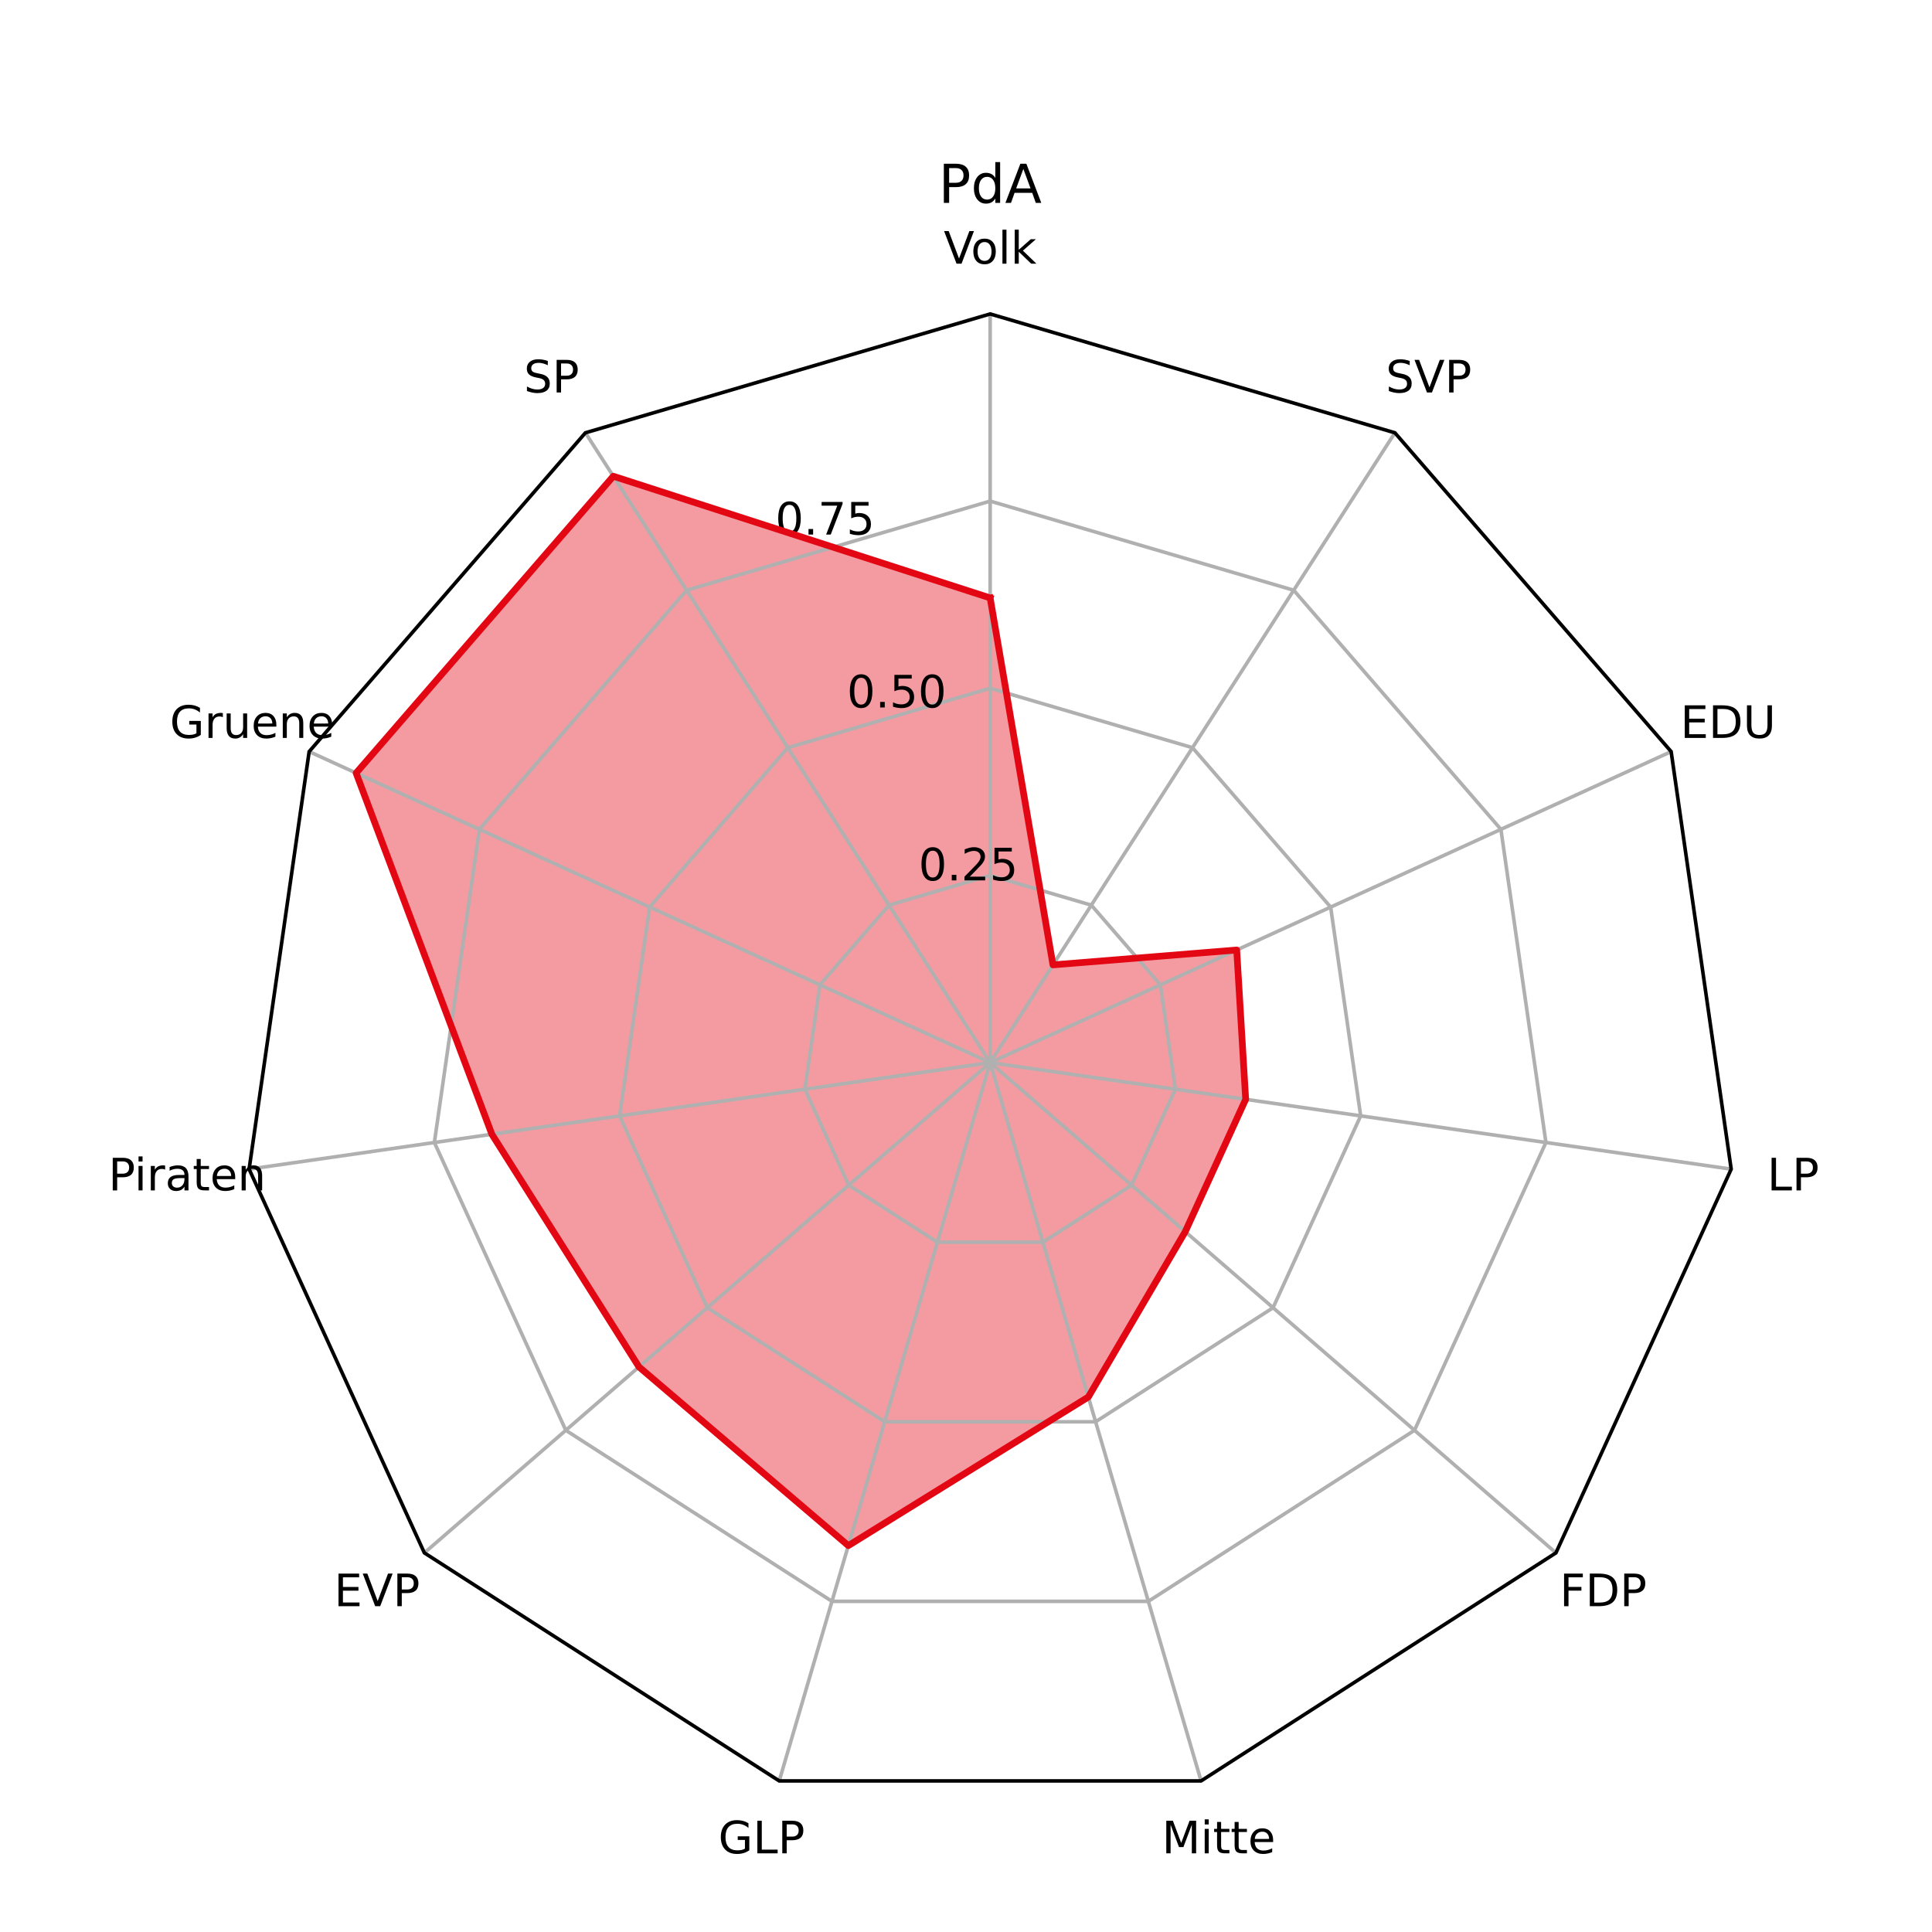
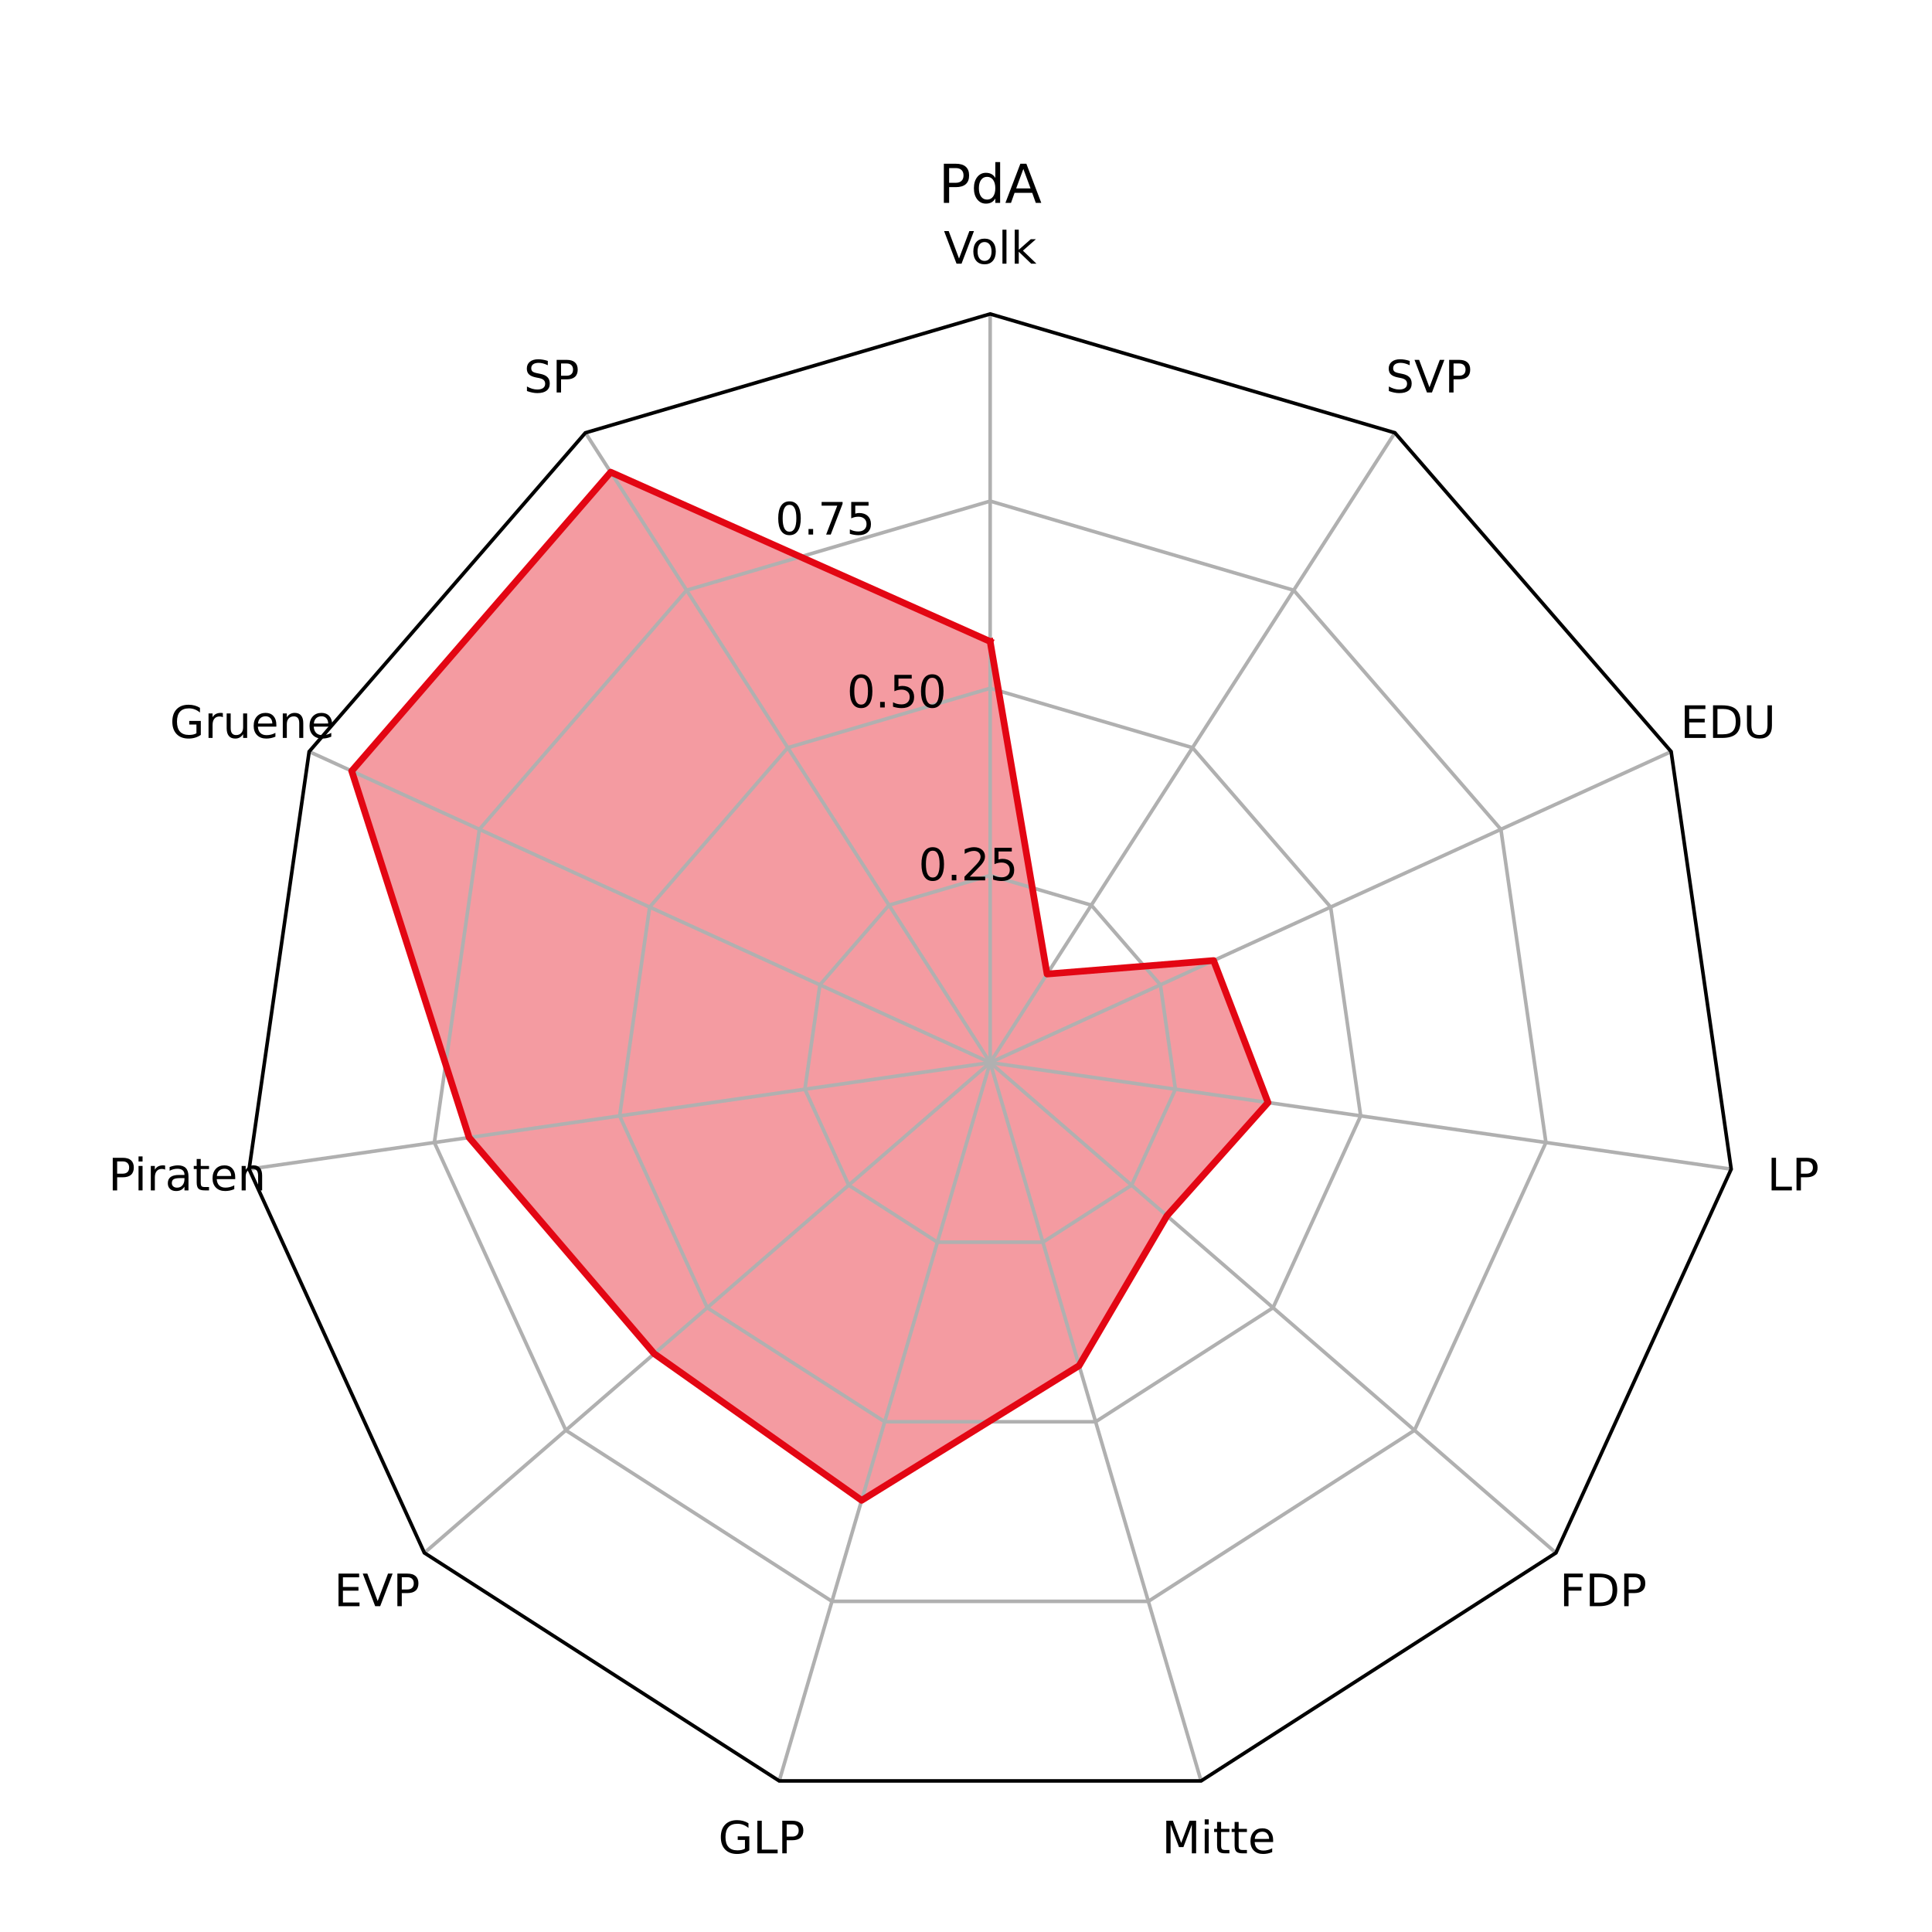
<svg xmlns="http://www.w3.org/2000/svg" xmlns:xlink="http://www.w3.org/1999/xlink" width="432pt" height="432pt" viewBox="0 0 432 432" version="1.1">
  <defs>
    <style type="text/css">*{stroke-linejoin: round; stroke-linecap: butt}</style>
  </defs>
  <g id="figure_1">
    <g id="patch_1">
      <path d="M 0 432  L 432 432  L 432 0  L 0 0  z " style="fill: #ffffff" />
    </g>
    <g id="axes_1">
      <g id="patch_2">
        <path d="M 221.4 70.2  L 130.897 96.774  L 69.128 168.06  L 55.704 261.424  L 94.888 347.224  L 174.238 398.219  L 268.562 398.219  L 347.912 347.224  L 387.096 261.424  L 373.672 168.06  L 311.903 96.774  z " style="fill: #ffffff" />
      </g>
      <g id="patch_3">
-         <path d="M 221.4 133.697  L 137.138 106.486  L 79.629 172.855  L 109.984 253.619  L 142.875 305.642  L 189.688 345.603  L 243.355 312.371  L 265.025 275.401  L 278.537 245.815  L 276.533 212.422  L 235.444 215.748  z " clip-path="url(#p531c592d51)" style="fill: #e30613; opacity: 0.4; stroke: #e30613; stroke-linejoin: miter" />
+         <path d="M 221.4 143.438  L 136.553 105.576  L 78.645 172.406  L 104.895 254.351  L 146.283 302.689  L 192.661 335.477  L 241.296 305.361  L 260.935 271.857  L 283.536 246.534  L 271.364 214.782  L 234.127 217.796  z " clip-path="url(#pac99f06e7a)" style="fill: #e30613; opacity: 0.4; stroke: #e30613; stroke-linejoin: miter" />
      </g>
      <g id="matplotlib.axis_1">
        <g id="xtick_1">
          <g id="line2d_1">
-             <path d="M 221.4 237.6  L 221.4 222.382  L 221.4 207.164  L 221.4 191.945  L 221.4 176.727  L 221.4 161.509  L 221.4 146.291  L 221.4 131.073  L 221.4 115.855  L 221.4 100.636  L 221.4 85.418  L 221.4 70.2  " clip-path="url(#p531c592d51)" style="fill: none; stroke: #b0b0b0; stroke-width: 0.8; stroke-linecap: square" />
+             <path d="M 221.4 237.6  L 221.4 222.382  L 221.4 207.164  L 221.4 191.945  L 221.4 176.727  L 221.4 161.509  L 221.4 146.291  L 221.4 131.073  L 221.4 115.855  L 221.4 100.636  L 221.4 85.418  L 221.4 70.2  " clip-path="url(#pac99f06e7a)" style="fill: none; stroke: #b0b0b0; stroke-width: 0.8; stroke-linecap: square" />
          </g>
          <g id="text_1">
-             <g transform="translate(211.0234 58.95938)scale(0.1 -0.1)">
+             <g transform="translate(211.0234 58.95938) scale(0.1 -0.1)">
              <defs>
                <path id="DejaVuSans-56" d="M 1831 0  L 50 4666  L 709 4666  L 2188 738  L 3669 4666  L 4325 4666  L 2547 0  L 1831 0  z " transform="scale(0.015625)" />
                <path id="DejaVuSans-6f" d="M 1959 3097  Q 1497 3097 1228 2736  Q 959 2375 959 1747  Q 959 1119 1226 758  Q 1494 397 1959 397  Q 2419 397 2687 759  Q 2956 1122 2956 1747  Q 2956 2369 2687 2733  Q 2419 3097 1959 3097  z M 1959 3584  Q 2709 3584 3137 3096  Q 3566 2609 3566 1747  Q 3566 888 3137 398  Q 2709 -91 1959 -91  Q 1206 -91 779 398  Q 353 888 353 1747  Q 353 2609 779 3096  Q 1206 3584 1959 3584  z " transform="scale(0.015625)" />
                <path id="DejaVuSans-6c" d="M 603 4863  L 1178 4863  L 1178 0  L 603 0  L 603 4863  z " transform="scale(0.015625)" />
                <path id="DejaVuSans-6b" d="M 581 4863  L 1159 4863  L 1159 1991  L 2875 3500  L 3609 3500  L 1753 1863  L 3688 0  L 2938 0  L 1159 1709  L 1159 0  L 581 0  L 581 4863  z " transform="scale(0.015625)" />
              </defs>
              <use xlink:href="#DejaVuSans-56" />
              <use xlink:href="#DejaVuSans-6f" x="60.658" />
              <use xlink:href="#DejaVuSans-6c" x="121.84" />
              <use xlink:href="#DejaVuSans-6b" x="149.623" />
            </g>
          </g>
        </g>
        <g id="xtick_2">
          <g id="line2d_2">
-             <path d="M 221.4 237.6  L 213.172 224.798  L 204.945 211.995  L 196.717 199.193  L 188.49 186.391  L 180.262 173.588  L 172.035 160.786  L 163.807 147.984  L 155.579 135.181  L 147.352 122.379  L 139.124 109.577  L 130.897 96.774  " clip-path="url(#p531c592d51)" style="fill: none; stroke: #b0b0b0; stroke-width: 0.8; stroke-linecap: square" />
+             <path d="M 221.4 237.6  L 213.172 224.798  L 204.945 211.995  L 196.717 199.193  L 188.49 186.391  L 180.262 173.588  L 172.035 160.786  L 163.807 147.984  L 155.579 135.181  L 147.352 122.379  L 139.124 109.577  L 130.897 96.774  " clip-path="url(#pac99f06e7a)" style="fill: none; stroke: #b0b0b0; stroke-width: 0.8; stroke-linecap: square" />
          </g>
          <g id="text_2">
-             <g transform="translate(117.1387 87.75598)scale(0.1 -0.1)">
+             <g transform="translate(117.1387 87.75598) scale(0.1 -0.1)">
              <defs>
                <path id="DejaVuSans-53" d="M 3425 4513  L 3425 3897  Q 3066 4069 2747 4153  Q 2428 4238 2131 4238  Q 1616 4238 1336 4038  Q 1056 3838 1056 3469  Q 1056 3159 1242 3001  Q 1428 2844 1947 2747  L 2328 2669  Q 3034 2534 3370 2195  Q 3706 1856 3706 1288  Q 3706 609 3251 259  Q 2797 -91 1919 -91  Q 1588 -91 1214 -16  Q 841 59 441 206  L 441 856  Q 825 641 1194 531  Q 1563 422 1919 422  Q 2459 422 2753 634  Q 3047 847 3047 1241  Q 3047 1584 2836 1778  Q 2625 1972 2144 2069  L 1759 2144  Q 1053 2284 737 2584  Q 422 2884 422 3419  Q 422 4038 858 4394  Q 1294 4750 2059 4750  Q 2388 4750 2728 4690  Q 3069 4631 3425 4513  z " transform="scale(0.015625)" />
                <path id="DejaVuSans-50" d="M 1259 4147  L 1259 2394  L 2053 2394  Q 2494 2394 2734 2622  Q 2975 2850 2975 3272  Q 2975 3691 2734 3919  Q 2494 4147 2053 4147  L 1259 4147  z M 628 4666  L 2053 4666  Q 2838 4666 3239 4311  Q 3641 3956 3641 3272  Q 3641 2581 3239 2228  Q 2838 1875 2053 1875  L 1259 1875  L 1259 0  L 628 0  L 628 4666  z " transform="scale(0.015625)" />
              </defs>
              <use xlink:href="#DejaVuSans-53" />
              <use xlink:href="#DejaVuSans-50" x="63.477" />
            </g>
          </g>
        </g>
        <g id="xtick_3">
          <g id="line2d_3">
-             <path d="M 221.4 237.6  L 207.557 231.278  L 193.714 224.956  L 179.871 218.634  L 166.028 212.313  L 152.185 205.991  L 138.342 199.669  L 124.499 193.347  L 110.656 187.025  L 96.813 180.703  L 82.971 174.381  L 69.128 168.06  " clip-path="url(#p531c592d51)" style="fill: none; stroke: #b0b0b0; stroke-width: 0.8; stroke-linecap: square" />
+             <path d="M 221.4 237.6  L 207.557 231.278  L 193.714 224.956  L 179.871 218.634  L 166.028 212.313  L 152.185 205.991  L 138.342 199.669  L 124.499 193.347  L 110.656 187.025  L 96.813 180.703  L 82.971 174.381  L 69.128 168.06  " clip-path="url(#pac99f06e7a)" style="fill: none; stroke: #b0b0b0; stroke-width: 0.8; stroke-linecap: square" />
          </g>
          <g id="text_3">
-             <g transform="translate(37.97244 165.0031)scale(0.1 -0.1)">
+             <g transform="translate(37.97244 165.0031) scale(0.1 -0.1)">
              <defs>
                <path id="DejaVuSans-47" d="M 3809 666  L 3809 1919  L 2778 1919  L 2778 2438  L 4434 2438  L 4434 434  Q 4069 175 3628 42  Q 3188 -91 2688 -91  Q 1594 -91 976 548  Q 359 1188 359 2328  Q 359 3472 976 4111  Q 1594 4750 2688 4750  Q 3144 4750 3555 4637  Q 3966 4525 4313 4306  L 4313 3634  Q 3963 3931 3569 4081  Q 3175 4231 2741 4231  Q 1884 4231 1454 3753  Q 1025 3275 1025 2328  Q 1025 1384 1454 906  Q 1884 428 2741 428  Q 3075 428 3337 486  Q 3600 544 3809 666  z " transform="scale(0.015625)" />
                <path id="DejaVuSans-72" d="M 2631 2963  Q 2534 3019 2420 3045  Q 2306 3072 2169 3072  Q 1681 3072 1420 2755  Q 1159 2438 1159 1844  L 1159 0  L 581 0  L 581 3500  L 1159 3500  L 1159 2956  Q 1341 3275 1631 3429  Q 1922 3584 2338 3584  Q 2397 3584 2469 3576  Q 2541 3569 2628 3553  L 2631 2963  z " transform="scale(0.015625)" />
                <path id="DejaVuSans-75" d="M 544 1381  L 544 3500  L 1119 3500  L 1119 1403  Q 1119 906 1312 657  Q 1506 409 1894 409  Q 2359 409 2629 706  Q 2900 1003 2900 1516  L 2900 3500  L 3475 3500  L 3475 0  L 2900 0  L 2900 538  Q 2691 219 2414 64  Q 2138 -91 1772 -91  Q 1169 -91 856 284  Q 544 659 544 1381  z M 1991 3584  L 1991 3584  z " transform="scale(0.015625)" />
                <path id="DejaVuSans-65" d="M 3597 1894  L 3597 1613  L 953 1613  Q 991 1019 1311 708  Q 1631 397 2203 397  Q 2534 397 2845 478  Q 3156 559 3463 722  L 3463 178  Q 3153 47 2828 -22  Q 2503 -91 2169 -91  Q 1331 -91 842 396  Q 353 884 353 1716  Q 353 2575 817 3079  Q 1281 3584 2069 3584  Q 2775 3584 3186 3129  Q 3597 2675 3597 1894  z M 3022 2063  Q 3016 2534 2758 2815  Q 2500 3097 2075 3097  Q 1594 3097 1305 2825  Q 1016 2553 972 2059  L 3022 2063  z " transform="scale(0.015625)" />
                <path id="DejaVuSans-6e" d="M 3513 2113  L 3513 0  L 2938 0  L 2938 2094  Q 2938 2591 2744 2837  Q 2550 3084 2163 3084  Q 1697 3084 1428 2787  Q 1159 2491 1159 1978  L 1159 0  L 581 0  L 581 3500  L 1159 3500  L 1159 2956  Q 1366 3272 1645 3428  Q 1925 3584 2291 3584  Q 2894 3584 3203 3211  Q 3513 2838 3513 2113  z " transform="scale(0.015625)" />
              </defs>
              <use xlink:href="#DejaVuSans-47" />
              <use xlink:href="#DejaVuSans-72" x="77.49" />
              <use xlink:href="#DejaVuSans-75" x="118.604" />
              <use xlink:href="#DejaVuSans-65" x="181.982" />
              <use xlink:href="#DejaVuSans-6e" x="243.506" />
              <use xlink:href="#DejaVuSans-65" x="306.885" />
            </g>
          </g>
        </g>
        <g id="xtick_4">
          <g id="line2d_4">
-             <path d="M 221.4 237.6  L 206.337 239.766  L 191.273 241.932  L 176.21 244.097  L 161.147 246.263  L 146.084 248.429  L 131.02 250.595  L 115.957 252.76  L 100.894 254.926  L 85.83 257.092  L 70.767 259.258  L 55.704 261.424  " clip-path="url(#p531c592d51)" style="fill: none; stroke: #b0b0b0; stroke-width: 0.8; stroke-linecap: square" />
+             <path d="M 221.4 237.6  L 206.337 239.766  L 191.273 241.932  L 176.21 244.097  L 161.147 246.263  L 146.084 248.429  L 131.02 250.595  L 115.957 252.76  L 100.894 254.926  L 85.83 257.092  L 70.767 259.258  L 55.704 261.424  " clip-path="url(#pac99f06e7a)" style="fill: none; stroke: #b0b0b0; stroke-width: 0.8; stroke-linecap: square" />
          </g>
          <g id="text_4">
-             <g transform="translate(24.22998 266.1753)scale(0.1 -0.1)">
+             <g transform="translate(24.22998 266.1753) scale(0.1 -0.1)">
              <defs>
                <path id="DejaVuSans-69" d="M 603 3500  L 1178 3500  L 1178 0  L 603 0  L 603 3500  z M 603 4863  L 1178 4863  L 1178 4134  L 603 4134  L 603 4863  z " transform="scale(0.015625)" />
                <path id="DejaVuSans-61" d="M 2194 1759  Q 1497 1759 1228 1600  Q 959 1441 959 1056  Q 959 750 1161 570  Q 1363 391 1709 391  Q 2188 391 2477 730  Q 2766 1069 2766 1631  L 2766 1759  L 2194 1759  z M 3341 1997  L 3341 0  L 2766 0  L 2766 531  Q 2569 213 2275 61  Q 1981 -91 1556 -91  Q 1019 -91 701 211  Q 384 513 384 1019  Q 384 1609 779 1909  Q 1175 2209 1959 2209  L 2766 2209  L 2766 2266  Q 2766 2663 2505 2880  Q 2244 3097 1772 3097  Q 1472 3097 1187 3025  Q 903 2953 641 2809  L 641 3341  Q 956 3463 1253 3523  Q 1550 3584 1831 3584  Q 2591 3584 2966 3190  Q 3341 2797 3341 1997  z " transform="scale(0.015625)" />
                <path id="DejaVuSans-74" d="M 1172 4494  L 1172 3500  L 2356 3500  L 2356 3053  L 1172 3053  L 1172 1153  Q 1172 725 1289 603  Q 1406 481 1766 481  L 2356 481  L 2356 0  L 1766 0  Q 1100 0 847 248  Q 594 497 594 1153  L 594 3053  L 172 3053  L 172 3500  L 594 3500  L 594 4494  L 1172 4494  z " transform="scale(0.015625)" />
              </defs>
              <use xlink:href="#DejaVuSans-50" />
              <use xlink:href="#DejaVuSans-69" x="58.053" />
              <use xlink:href="#DejaVuSans-72" x="85.836" />
              <use xlink:href="#DejaVuSans-61" x="126.949" />
              <use xlink:href="#DejaVuSans-74" x="188.229" />
              <use xlink:href="#DejaVuSans-65" x="227.438" />
              <use xlink:href="#DejaVuSans-6e" x="288.961" />
            </g>
          </g>
        </g>
        <g id="xtick_5">
          <g id="line2d_5">
-             <path d="M 221.4 237.6  L 209.899 247.566  L 198.398 257.532  L 186.897 267.497  L 175.395 277.463  L 163.894 287.429  L 152.393 297.395  L 140.892 307.361  L 129.391 317.326  L 117.89 327.292  L 106.389 337.258  L 94.888 347.224  " clip-path="url(#p531c592d51)" style="fill: none; stroke: #b0b0b0; stroke-width: 0.8; stroke-linecap: square" />
+             <path d="M 221.4 237.6  L 209.899 247.566  L 198.398 257.532  L 186.897 267.497  L 175.395 277.463  L 163.894 287.429  L 152.393 297.395  L 140.892 307.361  L 129.391 317.326  L 117.89 327.292  L 106.389 337.258  L 94.888 347.224  " clip-path="url(#pac99f06e7a)" style="fill: none; stroke: #b0b0b0; stroke-width: 0.8; stroke-linecap: square" />
          </g>
          <g id="text_5">
-             <g transform="translate(74.7125 359.1511)scale(0.1 -0.1)">
+             <g transform="translate(74.7125 359.1511) scale(0.1 -0.1)">
              <defs>
                <path id="DejaVuSans-45" d="M 628 4666  L 3578 4666  L 3578 4134  L 1259 4134  L 1259 2753  L 3481 2753  L 3481 2222  L 1259 2222  L 1259 531  L 3634 531  L 3634 0  L 628 0  L 628 4666  z " transform="scale(0.015625)" />
              </defs>
              <use xlink:href="#DejaVuSans-45" />
              <use xlink:href="#DejaVuSans-56" x="63.184" />
              <use xlink:href="#DejaVuSans-50" x="131.592" />
            </g>
          </g>
        </g>
        <g id="xtick_6">
          <g id="line2d_6">
-             <path d="M 221.4 237.6  L 217.113 252.202  L 212.825 266.803  L 208.538 281.405  L 204.25 296.007  L 199.963 310.609  L 195.675 325.21  L 191.388 339.812  L 187.1 354.414  L 182.813 369.016  L 178.525 383.617  L 174.238 398.219  " clip-path="url(#p531c592d51)" style="fill: none; stroke: #b0b0b0; stroke-width: 0.8; stroke-linecap: square" />
+             <path d="M 221.4 237.6  L 217.113 252.202  L 212.825 266.803  L 208.538 281.405  L 204.25 296.007  L 199.963 310.609  L 195.675 325.21  L 191.388 339.812  L 187.1 354.414  L 182.813 369.016  L 178.525 383.617  L 174.238 398.219  " clip-path="url(#pac99f06e7a)" style="fill: none; stroke: #b0b0b0; stroke-width: 0.8; stroke-linecap: square" />
          </g>
          <g id="text_6">
-             <g transform="translate(160.6187 414.4114)scale(0.1 -0.1)">
+             <g transform="translate(160.6187 414.4114) scale(0.1 -0.1)">
              <defs>
                <path id="DejaVuSans-4c" d="M 628 4666  L 1259 4666  L 1259 531  L 3531 531  L 3531 0  L 628 0  L 628 4666  z " transform="scale(0.015625)" />
              </defs>
              <use xlink:href="#DejaVuSans-47" />
              <use xlink:href="#DejaVuSans-4c" x="77.49" />
              <use xlink:href="#DejaVuSans-50" x="133.203" />
            </g>
          </g>
        </g>
        <g id="xtick_7">
          <g id="line2d_7">
-             <path d="M 221.4 237.6  L 225.687 252.202  L 229.975 266.803  L 234.262 281.405  L 238.55 296.007  L 242.837 310.609  L 247.125 325.21  L 251.412 339.812  L 255.7 354.414  L 259.987 369.016  L 264.275 383.617  L 268.562 398.219  " clip-path="url(#p531c592d51)" style="fill: none; stroke: #b0b0b0; stroke-width: 0.8; stroke-linecap: square" />
+             <path d="M 221.4 237.6  L 225.687 252.202  L 229.975 266.803  L 234.262 281.405  L 238.55 296.007  L 242.837 310.609  L 247.125 325.21  L 251.412 339.812  L 255.7 354.414  L 259.987 369.016  L 264.275 383.617  L 268.562 398.219  " clip-path="url(#pac99f06e7a)" style="fill: none; stroke: #b0b0b0; stroke-width: 0.8; stroke-linecap: square" />
          </g>
          <g id="text_7">
-             <g transform="translate(259.8063 414.4114)scale(0.1 -0.1)">
+             <g transform="translate(259.8063 414.4114) scale(0.1 -0.1)">
              <defs>
                <path id="DejaVuSans-4d" d="M 628 4666  L 1569 4666  L 2759 1491  L 3956 4666  L 4897 4666  L 4897 0  L 4281 0  L 4281 4097  L 3078 897  L 2444 897  L 1241 4097  L 1241 0  L 628 0  L 628 4666  z " transform="scale(0.015625)" />
              </defs>
              <use xlink:href="#DejaVuSans-4d" />
              <use xlink:href="#DejaVuSans-69" x="86.279" />
              <use xlink:href="#DejaVuSans-74" x="114.062" />
              <use xlink:href="#DejaVuSans-74" x="153.271" />
              <use xlink:href="#DejaVuSans-65" x="192.48" />
            </g>
          </g>
        </g>
        <g id="xtick_8">
          <g id="line2d_8">
-             <path d="M 221.4 237.6  L 232.901 247.566  L 244.402 257.532  L 255.903 267.497  L 267.405 277.463  L 278.906 287.429  L 290.407 297.395  L 301.908 307.361  L 313.409 317.326  L 324.91 327.292  L 336.411 337.258  L 347.912 347.224  " clip-path="url(#p531c592d51)" style="fill: none; stroke: #b0b0b0; stroke-width: 0.8; stroke-linecap: square" />
+             <path d="M 221.4 237.6  L 232.901 247.566  L 244.402 257.532  L 255.903 267.497  L 267.405 277.463  L 278.906 287.429  L 290.407 297.395  L 301.908 307.361  L 313.409 317.326  L 324.91 327.292  L 336.411 337.258  L 347.912 347.224  " clip-path="url(#pac99f06e7a)" style="fill: none; stroke: #b0b0b0; stroke-width: 0.8; stroke-linecap: square" />
          </g>
          <g id="text_8">
-             <g transform="translate(348.7523 359.1511)scale(0.1 -0.1)">
+             <g transform="translate(348.7523 359.1511) scale(0.1 -0.1)">
              <defs>
                <path id="DejaVuSans-46" d="M 628 4666  L 3309 4666  L 3309 4134  L 1259 4134  L 1259 2759  L 3109 2759  L 3109 2228  L 1259 2228  L 1259 0  L 628 0  L 628 4666  z " transform="scale(0.015625)" />
                <path id="DejaVuSans-44" d="M 1259 4147  L 1259 519  L 2022 519  Q 2988 519 3436 956  Q 3884 1394 3884 2338  Q 3884 3275 3436 3711  Q 2988 4147 2022 4147  L 1259 4147  z M 628 4666  L 1925 4666  Q 3281 4666 3915 4102  Q 4550 3538 4550 2338  Q 4550 1131 3912 565  Q 3275 0 1925 0  L 628 0  L 628 4666  z " transform="scale(0.015625)" />
              </defs>
              <use xlink:href="#DejaVuSans-46" />
              <use xlink:href="#DejaVuSans-44" x="57.52" />
              <use xlink:href="#DejaVuSans-50" x="134.521" />
            </g>
          </g>
        </g>
        <g id="xtick_9">
          <g id="line2d_9">
-             <path d="M 221.4 237.6  L 236.463 239.766  L 251.527 241.932  L 266.59 244.097  L 281.653 246.263  L 296.716 248.429  L 311.78 250.595  L 326.843 252.76  L 341.906 254.926  L 356.97 257.092  L 372.033 259.258  L 387.096 261.424  " clip-path="url(#p531c592d51)" style="fill: none; stroke: #b0b0b0; stroke-width: 0.8; stroke-linecap: square" />
+             <path d="M 221.4 237.6  L 236.463 239.766  L 251.527 241.932  L 266.59 244.097  L 281.653 246.263  L 296.716 248.429  L 311.78 250.595  L 326.843 252.76  L 341.906 254.926  L 356.97 257.092  L 372.033 259.258  L 387.096 261.424  " clip-path="url(#pac99f06e7a)" style="fill: none; stroke: #b0b0b0; stroke-width: 0.8; stroke-linecap: square" />
          </g>
          <g id="text_9">
-             <g transform="translate(395.1528 266.1753)scale(0.1 -0.1)">
+             <g transform="translate(395.1528 266.1753) scale(0.1 -0.1)">
              <use xlink:href="#DejaVuSans-4c" />
              <use xlink:href="#DejaVuSans-50" x="55.713" />
            </g>
          </g>
        </g>
        <g id="xtick_10">
          <g id="line2d_10">
-             <path d="M 221.4 237.6  L 235.243 231.278  L 249.086 224.956  L 262.929 218.634  L 276.772 212.313  L 290.615 205.991  L 304.458 199.669  L 318.301 193.347  L 332.144 187.025  L 345.987 180.703  L 359.829 174.381  L 373.672 168.06  " clip-path="url(#p531c592d51)" style="fill: none; stroke: #b0b0b0; stroke-width: 0.8; stroke-linecap: square" />
+             <path d="M 221.4 237.6  L 235.243 231.278  L 249.086 224.956  L 262.929 218.634  L 276.772 212.313  L 290.615 205.991  L 304.458 199.669  L 318.301 193.347  L 332.144 187.025  L 345.987 180.703  L 359.829 174.381  L 373.672 168.06  " clip-path="url(#pac99f06e7a)" style="fill: none; stroke: #b0b0b0; stroke-width: 0.8; stroke-linecap: square" />
          </g>
          <g id="text_10">
-             <g transform="translate(375.7385 165.0031)scale(0.1 -0.1)">
+             <g transform="translate(375.7385 165.0031) scale(0.1 -0.1)">
              <defs>
                <path id="DejaVuSans-55" d="M 556 4666  L 1191 4666  L 1191 1831  Q 1191 1081 1462 751  Q 1734 422 2344 422  Q 2950 422 3222 751  Q 3494 1081 3494 1831  L 3494 4666  L 4128 4666  L 4128 1753  Q 4128 841 3676 375  Q 3225 -91 2344 -91  Q 1459 -91 1007 375  Q 556 841 556 1753  L 556 4666  z " transform="scale(0.015625)" />
              </defs>
              <use xlink:href="#DejaVuSans-45" />
              <use xlink:href="#DejaVuSans-44" x="63.184" />
              <use xlink:href="#DejaVuSans-55" x="140.186" />
            </g>
          </g>
        </g>
        <g id="xtick_11">
          <g id="line2d_11">
-             <path d="M 221.4 237.6  L 229.628 224.798  L 237.855 211.995  L 246.083 199.193  L 254.31 186.391  L 262.538 173.588  L 270.765 160.786  L 278.993 147.984  L 287.221 135.181  L 295.448 122.379  L 303.676 109.577  L 311.903 96.774  " clip-path="url(#p531c592d51)" style="fill: none; stroke: #b0b0b0; stroke-width: 0.8; stroke-linecap: square" />
+             <path d="M 221.4 237.6  L 229.628 224.798  L 237.855 211.995  L 246.083 199.193  L 254.31 186.391  L 262.538 173.588  L 270.765 160.786  L 278.993 147.984  L 287.221 135.181  L 295.448 122.379  L 303.676 109.577  L 311.903 96.774  " clip-path="url(#pac99f06e7a)" style="fill: none; stroke: #b0b0b0; stroke-width: 0.8; stroke-linecap: square" />
          </g>
          <g id="text_11">
-             <g transform="translate(309.8629 87.75598)scale(0.1 -0.1)">
+             <g transform="translate(309.8629 87.75598) scale(0.1 -0.1)">
              <use xlink:href="#DejaVuSans-53" />
              <use xlink:href="#DejaVuSans-56" x="63.477" />
              <use xlink:href="#DejaVuSans-50" x="131.885" />
            </g>
          </g>
        </g>
      </g>
      <g id="matplotlib.axis_2">
        <g id="ytick_1">
          <g id="line2d_12">
-             <path d="M 221.4 195.75  L 198.774 202.394  L 183.332 220.215  L 179.976 243.556  L 189.772 265.006  L 209.609 277.755  L 233.191 277.755  L 253.028 265.006  L 262.824 243.556  L 259.468 220.215  L 244.026 202.394  L 221.4 195.75  " clip-path="url(#p531c592d51)" style="fill: none; stroke: #b0b0b0; stroke-width: 0.8; stroke-linecap: square" />
+             <path d="M 221.4 195.75  L 198.774 202.394  L 183.332 220.215  L 179.976 243.556  L 189.772 265.006  L 209.609 277.755  L 233.191 277.755  L 253.028 265.006  L 262.824 243.556  L 259.468 220.215  L 244.026 202.394  L 221.4 195.75  " clip-path="url(#pac99f06e7a)" style="fill: none; stroke: #b0b0b0; stroke-width: 0.8; stroke-linecap: square" />
          </g>
          <g id="text_12">
-             <g transform="translate(205.3847 196.856)scale(0.1 -0.1)">
+             <g transform="translate(205.3847 196.856) scale(0.1 -0.1)">
              <defs>
                <path id="DejaVuSans-30" d="M 2034 4250  Q 1547 4250 1301 3770  Q 1056 3291 1056 2328  Q 1056 1369 1301 889  Q 1547 409 2034 409  Q 2525 409 2770 889  Q 3016 1369 3016 2328  Q 3016 3291 2770 3770  Q 2525 4250 2034 4250  z M 2034 4750  Q 2819 4750 3233 4129  Q 3647 3509 3647 2328  Q 3647 1150 3233 529  Q 2819 -91 2034 -91  Q 1250 -91 836 529  Q 422 1150 422 2328  Q 422 3509 836 4129  Q 1250 4750 2034 4750  z " transform="scale(0.015625)" />
                <path id="DejaVuSans-2e" d="M 684 794  L 1344 794  L 1344 0  L 684 0  L 684 794  z " transform="scale(0.015625)" />
                <path id="DejaVuSans-32" d="M 1228 531  L 3431 531  L 3431 0  L 469 0  L 469 531  Q 828 903 1448 1529  Q 2069 2156 2228 2338  Q 2531 2678 2651 2914  Q 2772 3150 2772 3378  Q 2772 3750 2511 3984  Q 2250 4219 1831 4219  Q 1534 4219 1204 4116  Q 875 4013 500 3803  L 500 4441  Q 881 4594 1212 4672  Q 1544 4750 1819 4750  Q 2544 4750 2975 4387  Q 3406 4025 3406 3419  Q 3406 3131 3298 2873  Q 3191 2616 2906 2266  Q 2828 2175 2409 1742  Q 1991 1309 1228 531  z " transform="scale(0.015625)" />
                <path id="DejaVuSans-35" d="M 691 4666  L 3169 4666  L 3169 4134  L 1269 4134  L 1269 2991  Q 1406 3038 1543 3061  Q 1681 3084 1819 3084  Q 2600 3084 3056 2656  Q 3513 2228 3513 1497  Q 3513 744 3044 326  Q 2575 -91 1722 -91  Q 1428 -91 1123 -41  Q 819 9 494 109  L 494 744  Q 775 591 1075 516  Q 1375 441 1709 441  Q 2250 441 2565 725  Q 2881 1009 2881 1497  Q 2881 1984 2565 2268  Q 2250 2553 1709 2553  Q 1456 2553 1204 2497  Q 953 2441 691 2322  L 691 4666  z " transform="scale(0.015625)" />
              </defs>
              <use xlink:href="#DejaVuSans-30" />
              <use xlink:href="#DejaVuSans-2e" x="63.623" />
              <use xlink:href="#DejaVuSans-32" x="95.41" />
              <use xlink:href="#DejaVuSans-35" x="159.033" />
            </g>
          </g>
        </g>
        <g id="ytick_2">
          <g id="line2d_13">
-             <path d="M 221.4 153.9  L 176.148 167.187  L 145.264 202.83  L 138.552 249.512  L 158.144 292.412  L 197.819 317.91  L 244.981 317.91  L 284.656 292.412  L 304.248 249.512  L 297.536 202.83  L 266.652 167.187  L 221.4 153.9  " clip-path="url(#p531c592d51)" style="fill: none; stroke: #b0b0b0; stroke-width: 0.8; stroke-linecap: square" />
+             <path d="M 221.4 153.9  L 176.148 167.187  L 145.264 202.83  L 138.552 249.512  L 158.144 292.412  L 197.819 317.91  L 244.981 317.91  L 284.656 292.412  L 304.248 249.512  L 297.536 202.83  L 266.652 167.187  L 221.4 153.9  " clip-path="url(#pac99f06e7a)" style="fill: none; stroke: #b0b0b0; stroke-width: 0.8; stroke-linecap: square" />
          </g>
          <g id="text_13">
-             <g transform="translate(189.3694 158.1916)scale(0.1 -0.1)">
+             <g transform="translate(189.3694 158.1916) scale(0.1 -0.1)">
              <use xlink:href="#DejaVuSans-30" />
              <use xlink:href="#DejaVuSans-2e" x="63.623" />
              <use xlink:href="#DejaVuSans-35" x="95.41" />
              <use xlink:href="#DejaVuSans-30" x="159.033" />
            </g>
          </g>
        </g>
        <g id="ytick_3">
          <g id="line2d_14">
-             <path d="M 221.4 112.05  L 153.523 131.981  L 107.196 185.445  L 97.128 255.468  L 126.516 319.818  L 186.028 358.064  L 256.772 358.064  L 316.284 319.818  L 345.672 255.468  L 335.604 185.445  L 289.277 131.981  L 221.4 112.05  " clip-path="url(#p531c592d51)" style="fill: none; stroke: #b0b0b0; stroke-width: 0.8; stroke-linecap: square" />
+             <path d="M 221.4 112.05  L 153.523 131.981  L 107.196 185.445  L 97.128 255.468  L 126.516 319.818  L 186.028 358.064  L 256.772 358.064  L 316.284 319.818  L 345.672 255.468  L 335.604 185.445  L 289.277 131.981  L 221.4 112.05  " clip-path="url(#pac99f06e7a)" style="fill: none; stroke: #b0b0b0; stroke-width: 0.8; stroke-linecap: square" />
          </g>
          <g id="text_14">
-             <g transform="translate(173.3541 119.5272)scale(0.1 -0.1)">
+             <g transform="translate(173.3541 119.5272) scale(0.1 -0.1)">
              <defs>
                <path id="DejaVuSans-37" d="M 525 4666  L 3525 4666  L 3525 4397  L 1831 0  L 1172 0  L 2766 4134  L 525 4134  L 525 4666  z " transform="scale(0.015625)" />
              </defs>
              <use xlink:href="#DejaVuSans-30" />
              <use xlink:href="#DejaVuSans-2e" x="63.623" />
              <use xlink:href="#DejaVuSans-37" x="95.41" />
              <use xlink:href="#DejaVuSans-35" x="159.033" />
            </g>
          </g>
        </g>
      </g>
      <g id="line2d_15">
-         <path d="M 221.4 133.697  L 137.138 106.486  L 79.629 172.855  L 109.984 253.619  L 142.875 305.642  L 189.688 345.603  L 243.355 312.371  L 265.025 275.401  L 278.537 245.815  L 276.533 212.422  L 235.444 215.748  L 221.4 133.697  " clip-path="url(#p531c592d51)" style="fill: none; stroke: #e30613; stroke-width: 1.5; stroke-linecap: square" />
+         <path d="M 221.4 143.438  L 136.553 105.576  L 78.645 172.406  L 104.895 254.351  L 146.283 302.689  L 192.661 335.477  L 241.296 305.361  L 260.935 271.857  L 283.536 246.534  L 271.364 214.782  L 234.127 217.796  L 221.4 143.438  " clip-path="url(#pac99f06e7a)" style="fill: none; stroke: #e30613; stroke-width: 1.5; stroke-linecap: square" />
      </g>
      <g id="patch_4">
        <path d="M 221.4 70.2  L 130.897 96.774  L 69.128 168.06  L 55.704 261.424  L 94.888 347.224  L 174.238 398.219  L 268.562 398.219  L 347.912 347.224  L 387.096 261.424  L 373.672 168.06  L 311.903 96.774  L 221.4 70.2  z " style="fill: none; stroke: #000000; stroke-width: 0.8; stroke-linejoin: miter; stroke-linecap: square" />
      </g>
      <g id="text_15">
-         <g transform="translate(209.8688 45.36094)scale(0.12 -0.12)">
+         <g transform="translate(209.8688 45.36094) scale(0.12 -0.12)">
          <defs>
            <path id="DejaVuSans-64" d="M 2906 2969  L 2906 4863  L 3481 4863  L 3481 0  L 2906 0  L 2906 525  Q 2725 213 2448 61  Q 2172 -91 1784 -91  Q 1150 -91 751 415  Q 353 922 353 1747  Q 353 2572 751 3078  Q 1150 3584 1784 3584  Q 2172 3584 2448 3432  Q 2725 3281 2906 2969  z M 947 1747  Q 947 1113 1208 752  Q 1469 391 1925 391  Q 2381 391 2643 752  Q 2906 1113 2906 1747  Q 2906 2381 2643 2742  Q 2381 3103 1925 3103  Q 1469 3103 1208 2742  Q 947 2381 947 1747  z " transform="scale(0.015625)" />
            <path id="DejaVuSans-41" d="M 2188 4044  L 1331 1722  L 3047 1722  L 2188 4044  z M 1831 4666  L 2547 4666  L 4325 0  L 3669 0  L 3244 1197  L 1141 1197  L 716 0  L 50 0  L 1831 4666  z " transform="scale(0.015625)" />
          </defs>
          <use xlink:href="#DejaVuSans-50" />
          <use xlink:href="#DejaVuSans-64" x="60.303" />
          <use xlink:href="#DejaVuSans-41" x="123.779" />
        </g>
      </g>
    </g>
  </g>
  <defs>
-     <clipPath id="p531c592d51">
+     <clipPath id="pac99f06e7a">
      <path d="M 221.4 70.2  L 130.897 96.774  L 69.128 168.06  L 55.704 261.424  L 94.888 347.224  L 174.238 398.219  L 268.562 398.219  L 347.912 347.224  L 387.096 261.424  L 373.672 168.06  L 311.903 96.774  z " />
    </clipPath>
  </defs>
</svg>
